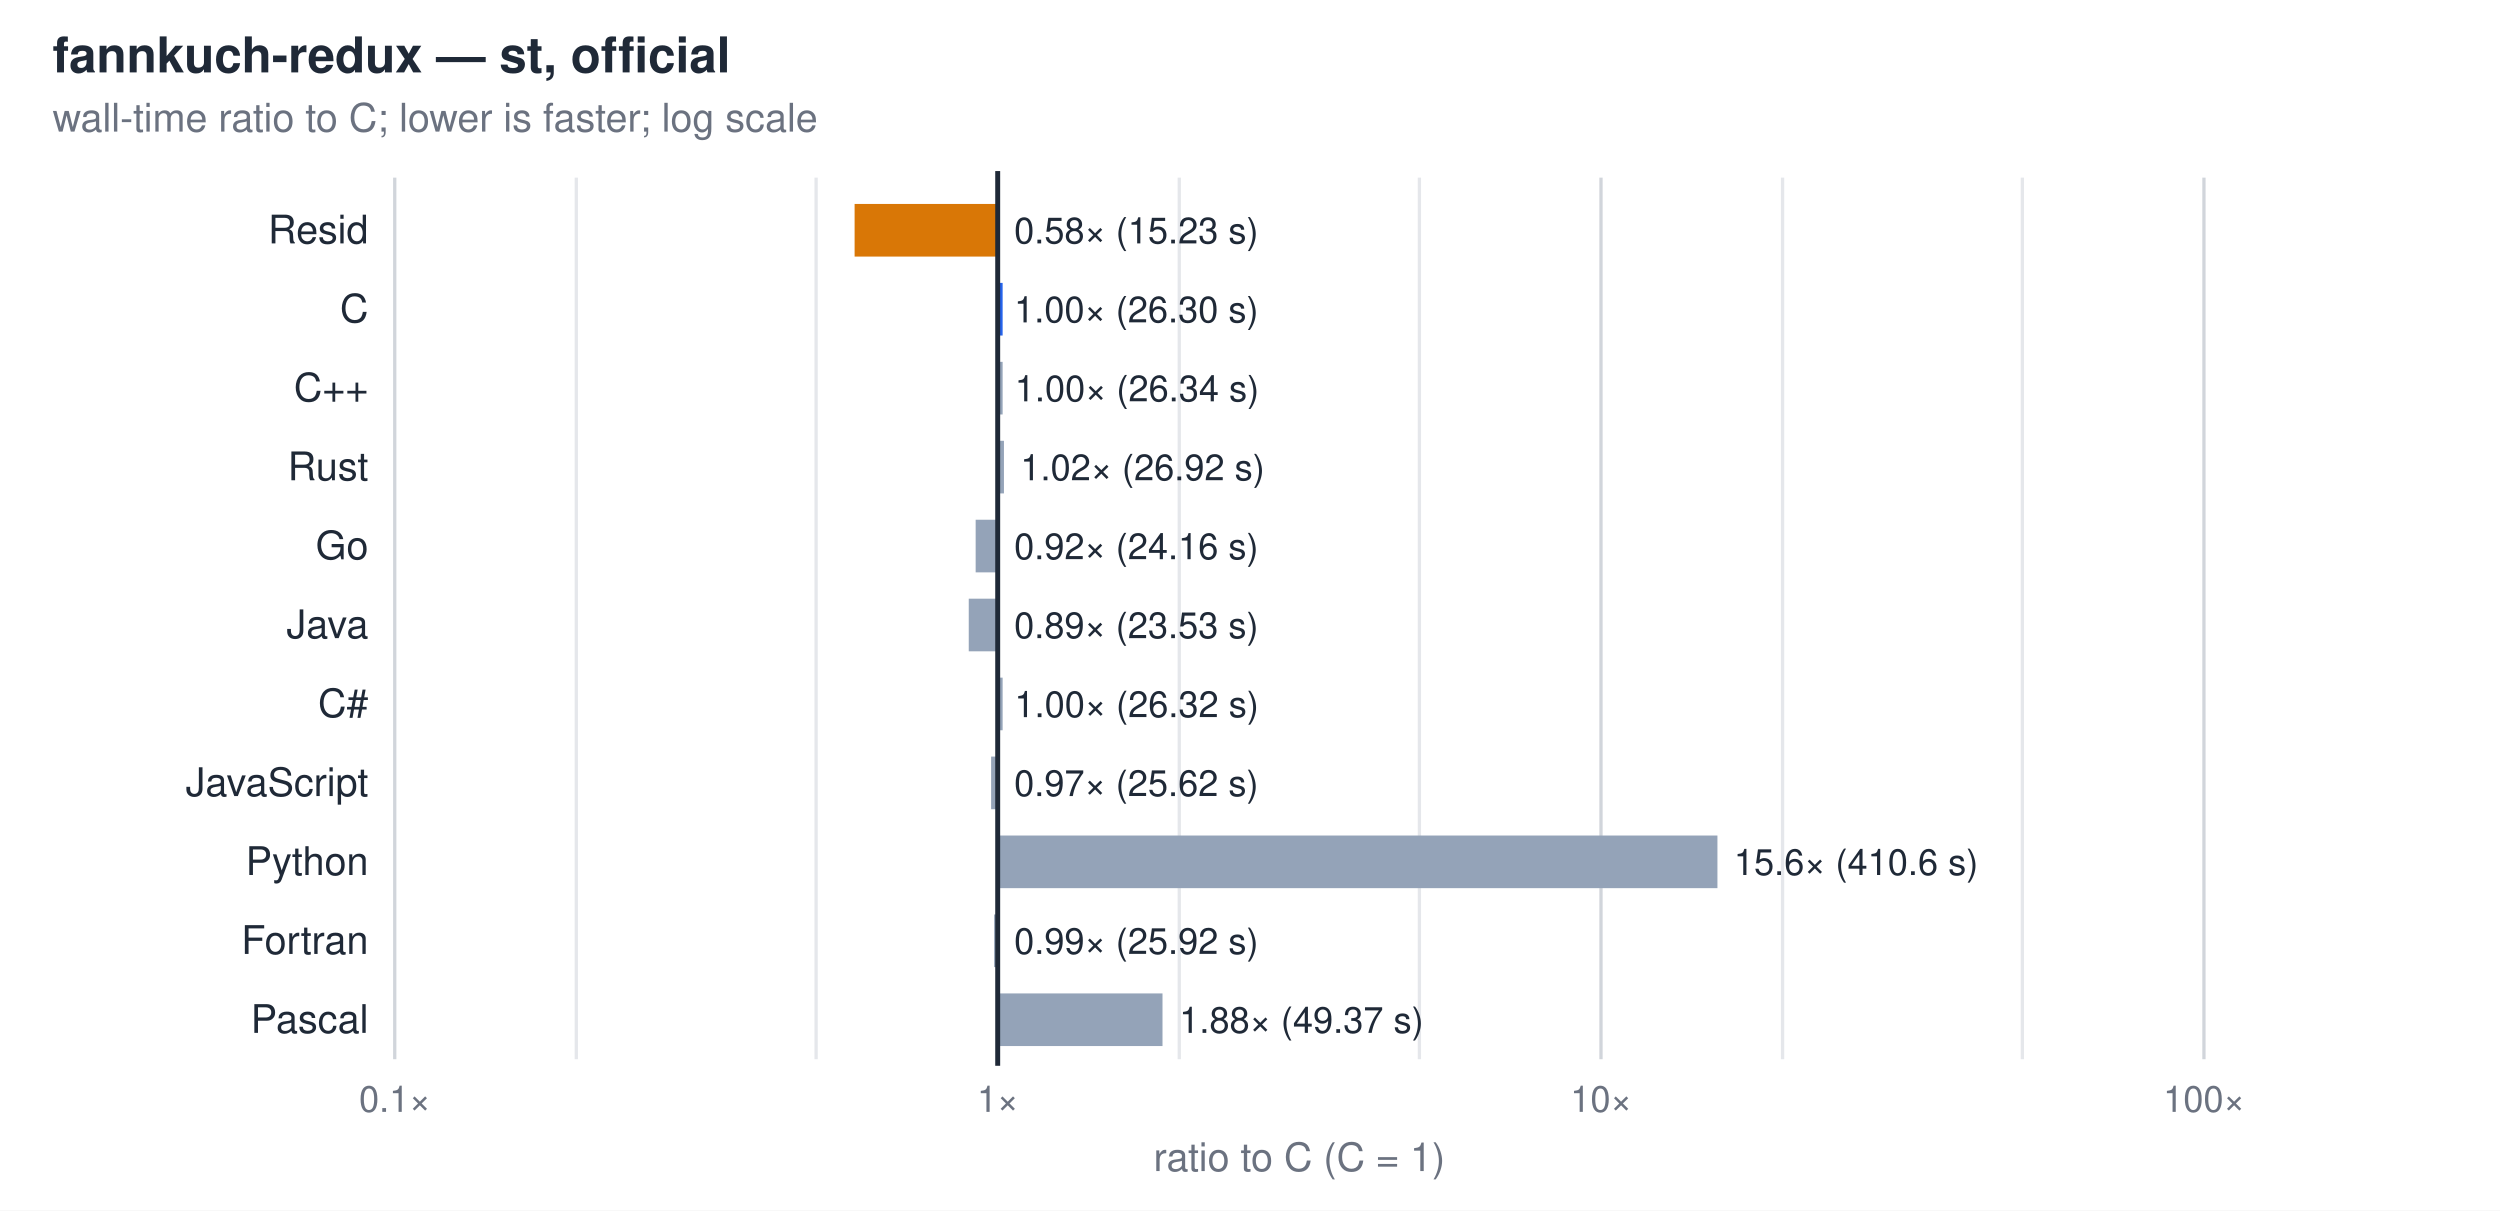
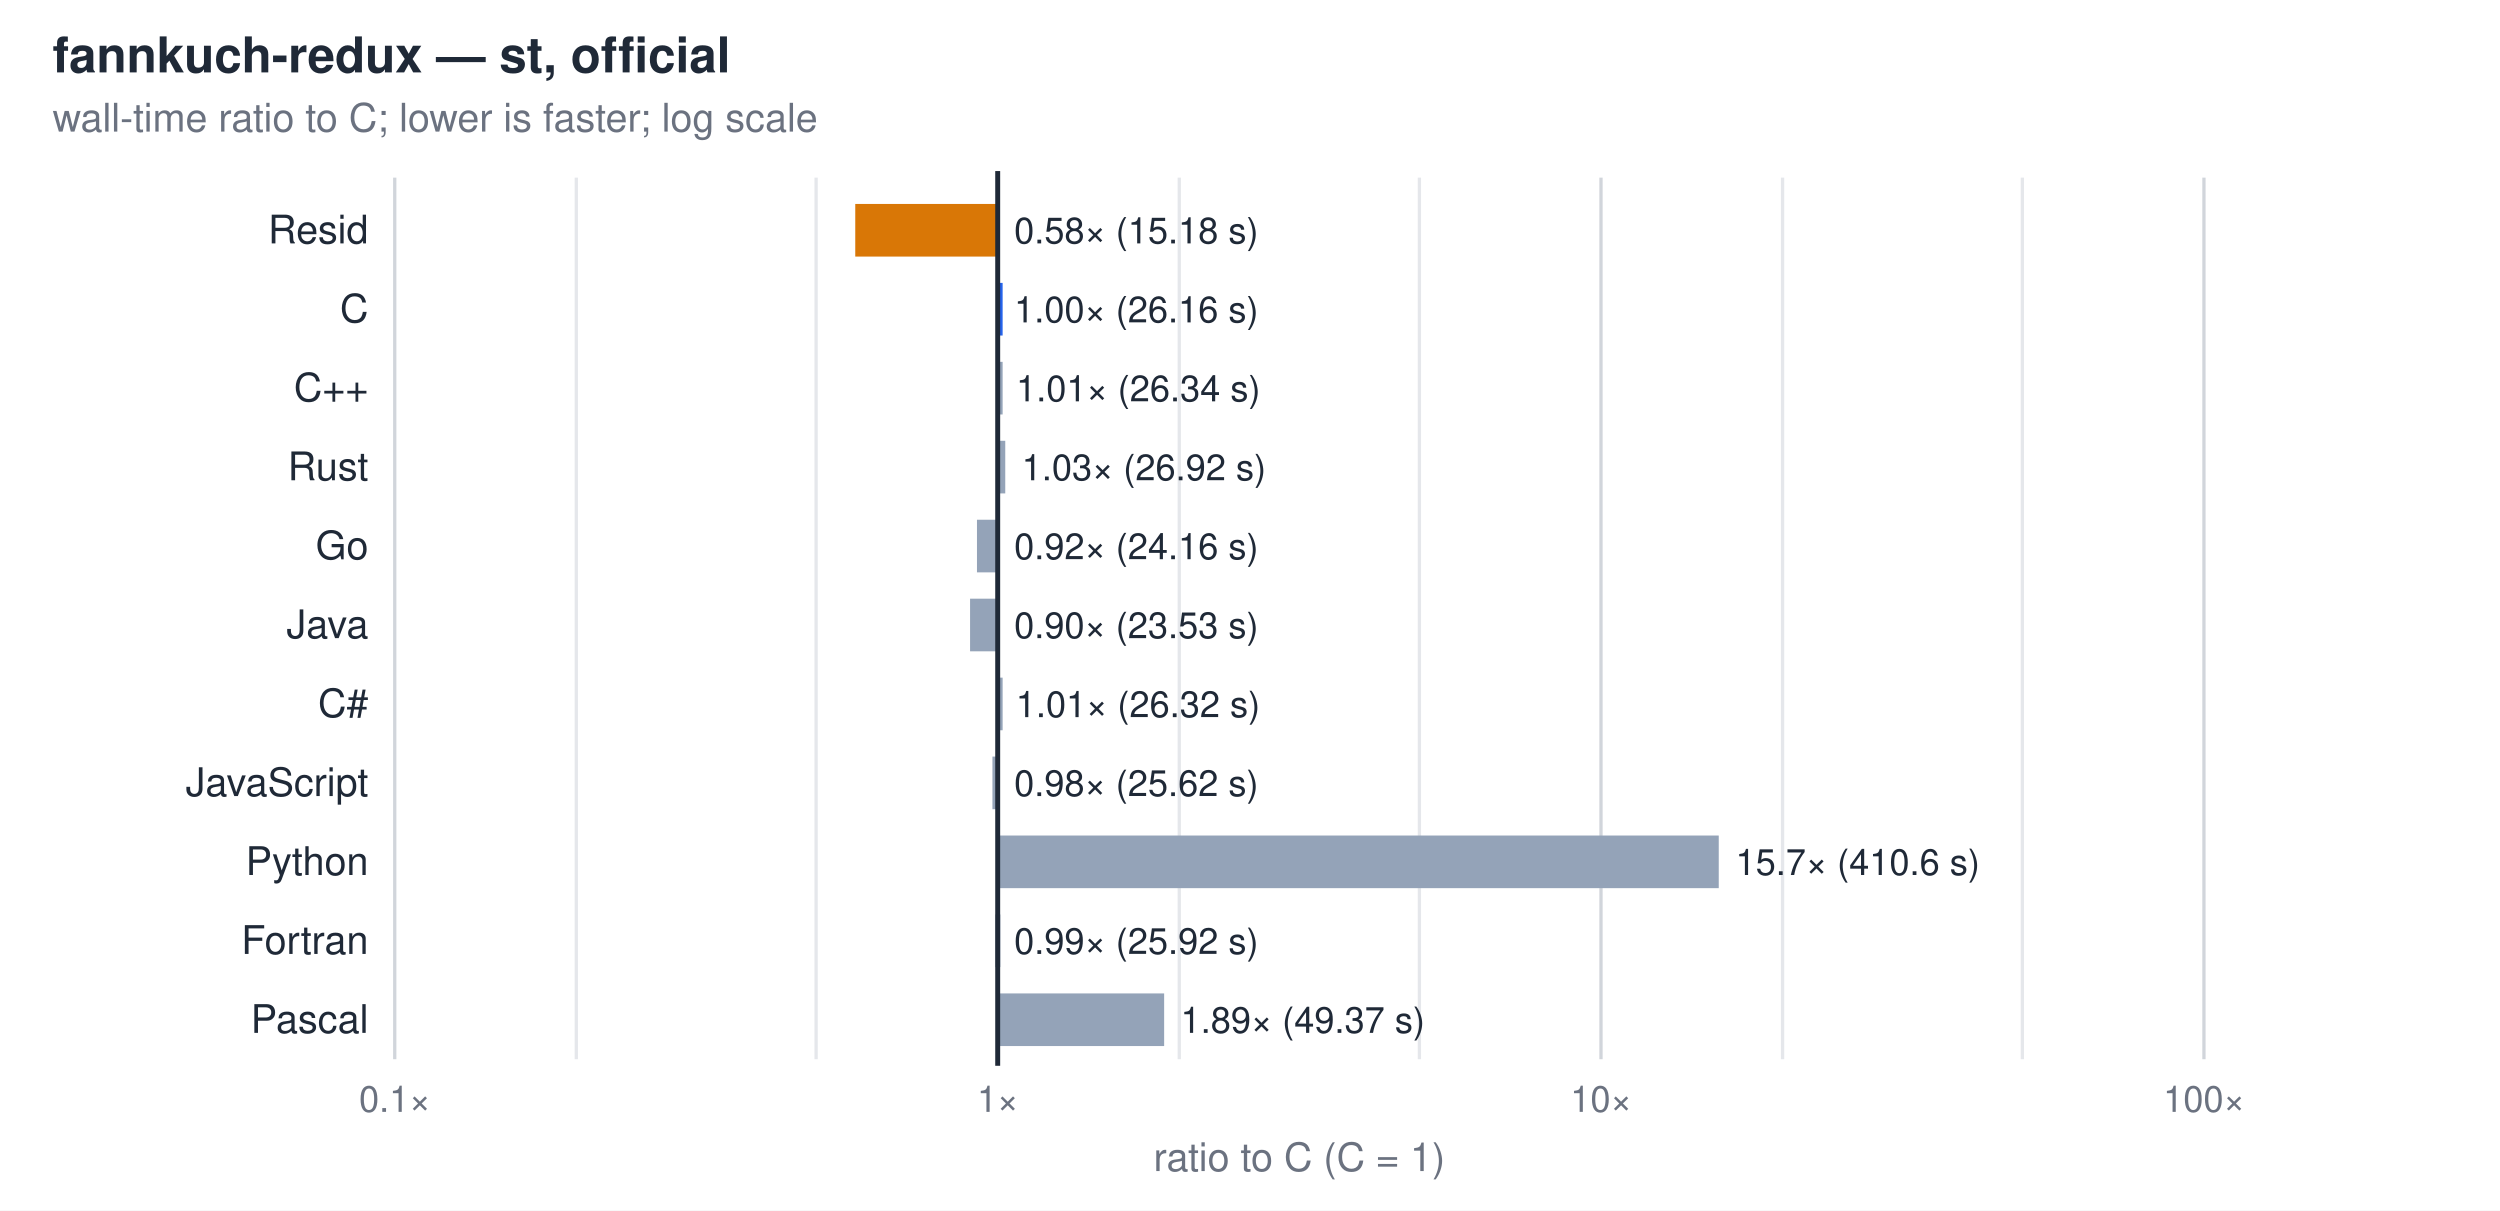
<svg xmlns="http://www.w3.org/2000/svg" width="760" height="368" viewBox="0 0 760 368" font-family="Helvetica, Arial, sans-serif" font-size="12">
  <rect x="0" y="0" width="760" height="368" fill="#ffffff" />
  <text x="16" y="22" font-size="15" font-weight="bold" fill="#1f2937">fannkuch-redux — st, official</text>
  <text x="16" y="40" fill="#6b7280">wall-time ratio to C; lower is faster; log scale</text>
  <line x1="120.0" y1="54" x2="120.0" y2="322" stroke="#d1d5db" stroke-width="1" />
  <text x="120.0" y="338" text-anchor="middle" fill="#6b7280" font-size="11">0.1×</text>
  <line x1="175.2" y1="54" x2="175.2" y2="322" stroke="#e5e7eb" stroke-width="1" />
  <line x1="248.1" y1="54" x2="248.1" y2="322" stroke="#e5e7eb" stroke-width="1" />
  <line x1="303.3" y1="54" x2="303.3" y2="322" stroke="#d1d5db" stroke-width="1" />
  <text x="303.3" y="338" text-anchor="middle" fill="#6b7280" font-size="11">1×</text>
  <line x1="358.5" y1="54" x2="358.5" y2="322" stroke="#e5e7eb" stroke-width="1" />
  <line x1="431.5" y1="54" x2="431.5" y2="322" stroke="#e5e7eb" stroke-width="1" />
  <line x1="486.7" y1="54" x2="486.7" y2="322" stroke="#d1d5db" stroke-width="1" />
  <text x="486.7" y="338" text-anchor="middle" fill="#6b7280" font-size="11">10×</text>
  <line x1="541.9" y1="54" x2="541.9" y2="322" stroke="#e5e7eb" stroke-width="1" />
  <line x1="614.8" y1="54" x2="614.8" y2="322" stroke="#e5e7eb" stroke-width="1" />
  <line x1="670.0" y1="54" x2="670.0" y2="322" stroke="#d1d5db" stroke-width="1" />
  <text x="670.0" y="338" text-anchor="middle" fill="#6b7280" font-size="11">100×</text>
  <text x="112" y="74.0" text-anchor="end" fill="#1f2937">Resid</text>
-   <rect x="259.8" y="62" width="43.5" height="16" fill="#d97706" />
-   <text x="308.3" y="74.0" fill="#1f2937" font-size="11">0.58×  (15.23 s)</text>
+   <rect x="260.0" y="62" width="43.3" height="16" fill="#d97706" />
+   <text x="308.3" y="74.0" fill="#1f2937" font-size="11">0.58×  (15.18 s)</text>
  <text x="112" y="98.0" text-anchor="end" fill="#1f2937">C</text>
  <rect x="303.3" y="86" width="1.5" height="16" fill="#2563eb" />
-   <text x="308.3" y="98.0" fill="#1f2937" font-size="11">1.00×  (26.30 s)</text>
+   <text x="308.3" y="98.0" fill="#1f2937" font-size="11">1.00×  (26.16 s)</text>
  <text x="112" y="122.0" text-anchor="end" fill="#1f2937">C++</text>
  <rect x="303.3" y="110" width="1.5" height="16" fill="#94a3b8" />
-   <text x="308.5" y="122.0" fill="#1f2937" font-size="11">1.00×  (26.34 s)</text>
+   <text x="308.9" y="122.0" fill="#1f2937" font-size="11">1.01×  (26.34 s)</text>
  <text x="112" y="146.0" text-anchor="end" fill="#1f2937">Rust</text>
-   <rect x="303.3" y="134" width="1.9" height="16" fill="#94a3b8" />
-   <text x="310.2" y="146.0" fill="#1f2937" font-size="11">1.02×  (26.92 s)</text>
+   <rect x="303.3" y="134" width="2.3" height="16" fill="#94a3b8" />
+   <text x="310.6" y="146.0" fill="#1f2937" font-size="11">1.03×  (26.92 s)</text>
  <text x="112" y="170.0" text-anchor="end" fill="#1f2937">Go</text>
-   <rect x="296.6" y="158" width="6.7" height="16" fill="#94a3b8" />
+   <rect x="297.0" y="158" width="6.3" height="16" fill="#94a3b8" />
  <text x="308.3" y="170.0" fill="#1f2937" font-size="11">0.92×  (24.16 s)</text>
  <text x="112" y="194.0" text-anchor="end" fill="#1f2937">Java</text>
-   <rect x="294.5" y="182" width="8.8" height="16" fill="#94a3b8" />
-   <text x="308.3" y="194.0" fill="#1f2937" font-size="11">0.89×  (23.53 s)</text>
+   <rect x="294.9" y="182" width="8.4" height="16" fill="#94a3b8" />
+   <text x="308.3" y="194.0" fill="#1f2937" font-size="11">0.90×  (23.53 s)</text>
  <text x="112" y="218.0" text-anchor="end" fill="#1f2937">C#</text>
  <rect x="303.3" y="206" width="1.5" height="16" fill="#94a3b8" />
-   <text x="308.4" y="218.0" fill="#1f2937" font-size="11">1.00×  (26.32 s)</text>
+   <text x="308.8" y="218.0" fill="#1f2937" font-size="11">1.01×  (26.32 s)</text>
  <text x="112" y="242.0" text-anchor="end" fill="#1f2937">JavaScript</text>
-   <rect x="301.3" y="230" width="2.1" height="16" fill="#94a3b8" />
-   <text x="308.3" y="242.0" fill="#1f2937" font-size="11">0.97×  (25.62 s)</text>
+   <rect x="301.7" y="230" width="1.7" height="16" fill="#94a3b8" />
+   <text x="308.3" y="242.0" fill="#1f2937" font-size="11">0.98×  (25.62 s)</text>
  <text x="112" y="266.0" text-anchor="end" fill="#1f2937">Python</text>
-   <rect x="303.3" y="254" width="218.8" height="16" fill="#94a3b8" />
-   <text x="527.1" y="266.0" fill="#1f2937" font-size="11">15.6×  (410.6 s)</text>
+   <rect x="303.3" y="254" width="219.2" height="16" fill="#94a3b8" />
+   <text x="527.6" y="266.0" fill="#1f2937" font-size="11">15.7×  (410.6 s)</text>
  <text x="112" y="290.0" text-anchor="end" fill="#1f2937">Fortran</text>
-   <rect x="302.2" y="278" width="1.5" height="16" fill="#94a3b8" />
+   <rect x="302.6" y="278" width="1.5" height="16" fill="#94a3b8" />
  <text x="308.3" y="290.0" fill="#1f2937" font-size="11">0.99×  (25.92 s)</text>
  <text x="112" y="314.0" text-anchor="end" fill="#1f2937">Pascal</text>
-   <rect x="303.3" y="302" width="50.1" height="16" fill="#94a3b8" />
-   <text x="358.5" y="314.0" fill="#1f2937" font-size="11">1.88×  (49.37 s)</text>
+   <rect x="303.3" y="302" width="50.6" height="16" fill="#94a3b8" />
+   <text x="358.9" y="314.0" fill="#1f2937" font-size="11">1.89×  (49.37 s)</text>
  <line x1="303.3" y1="52" x2="303.3" y2="324" stroke="#1f2937" stroke-width="1.5" />
  <text x="395.0" y="356" text-anchor="middle" fill="#6b7280">ratio to C (C = 1)</text>
</svg>
